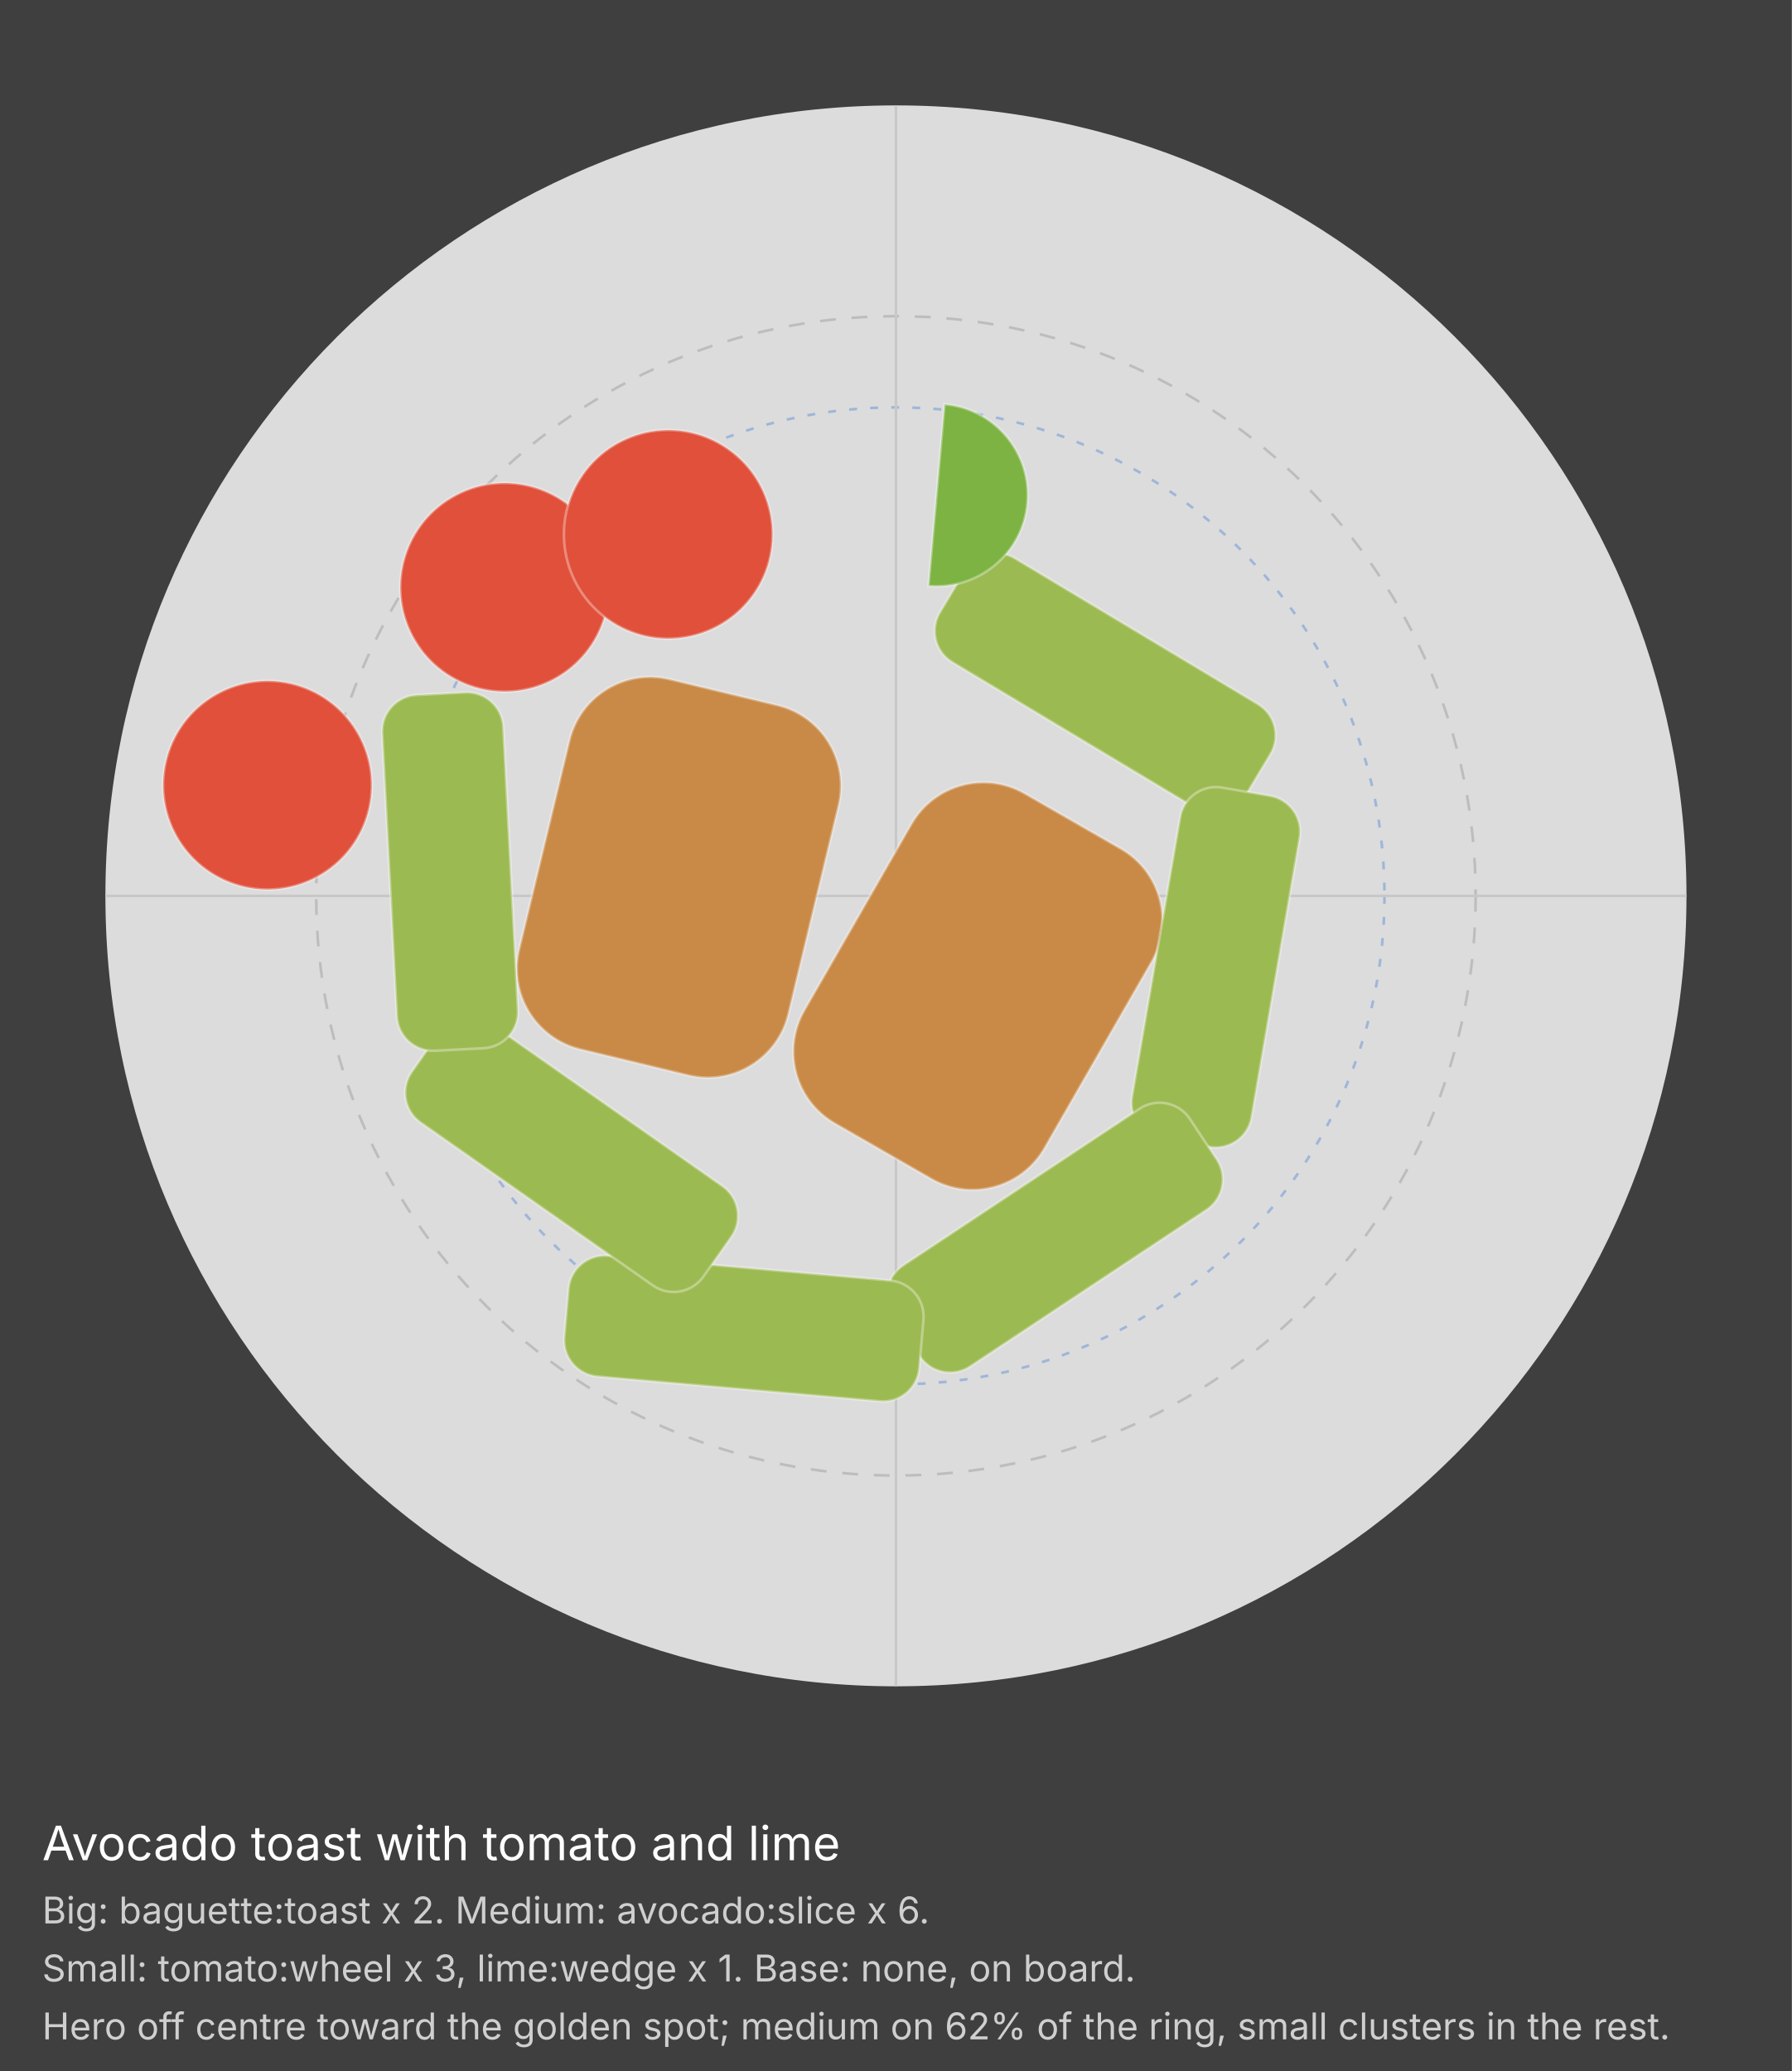
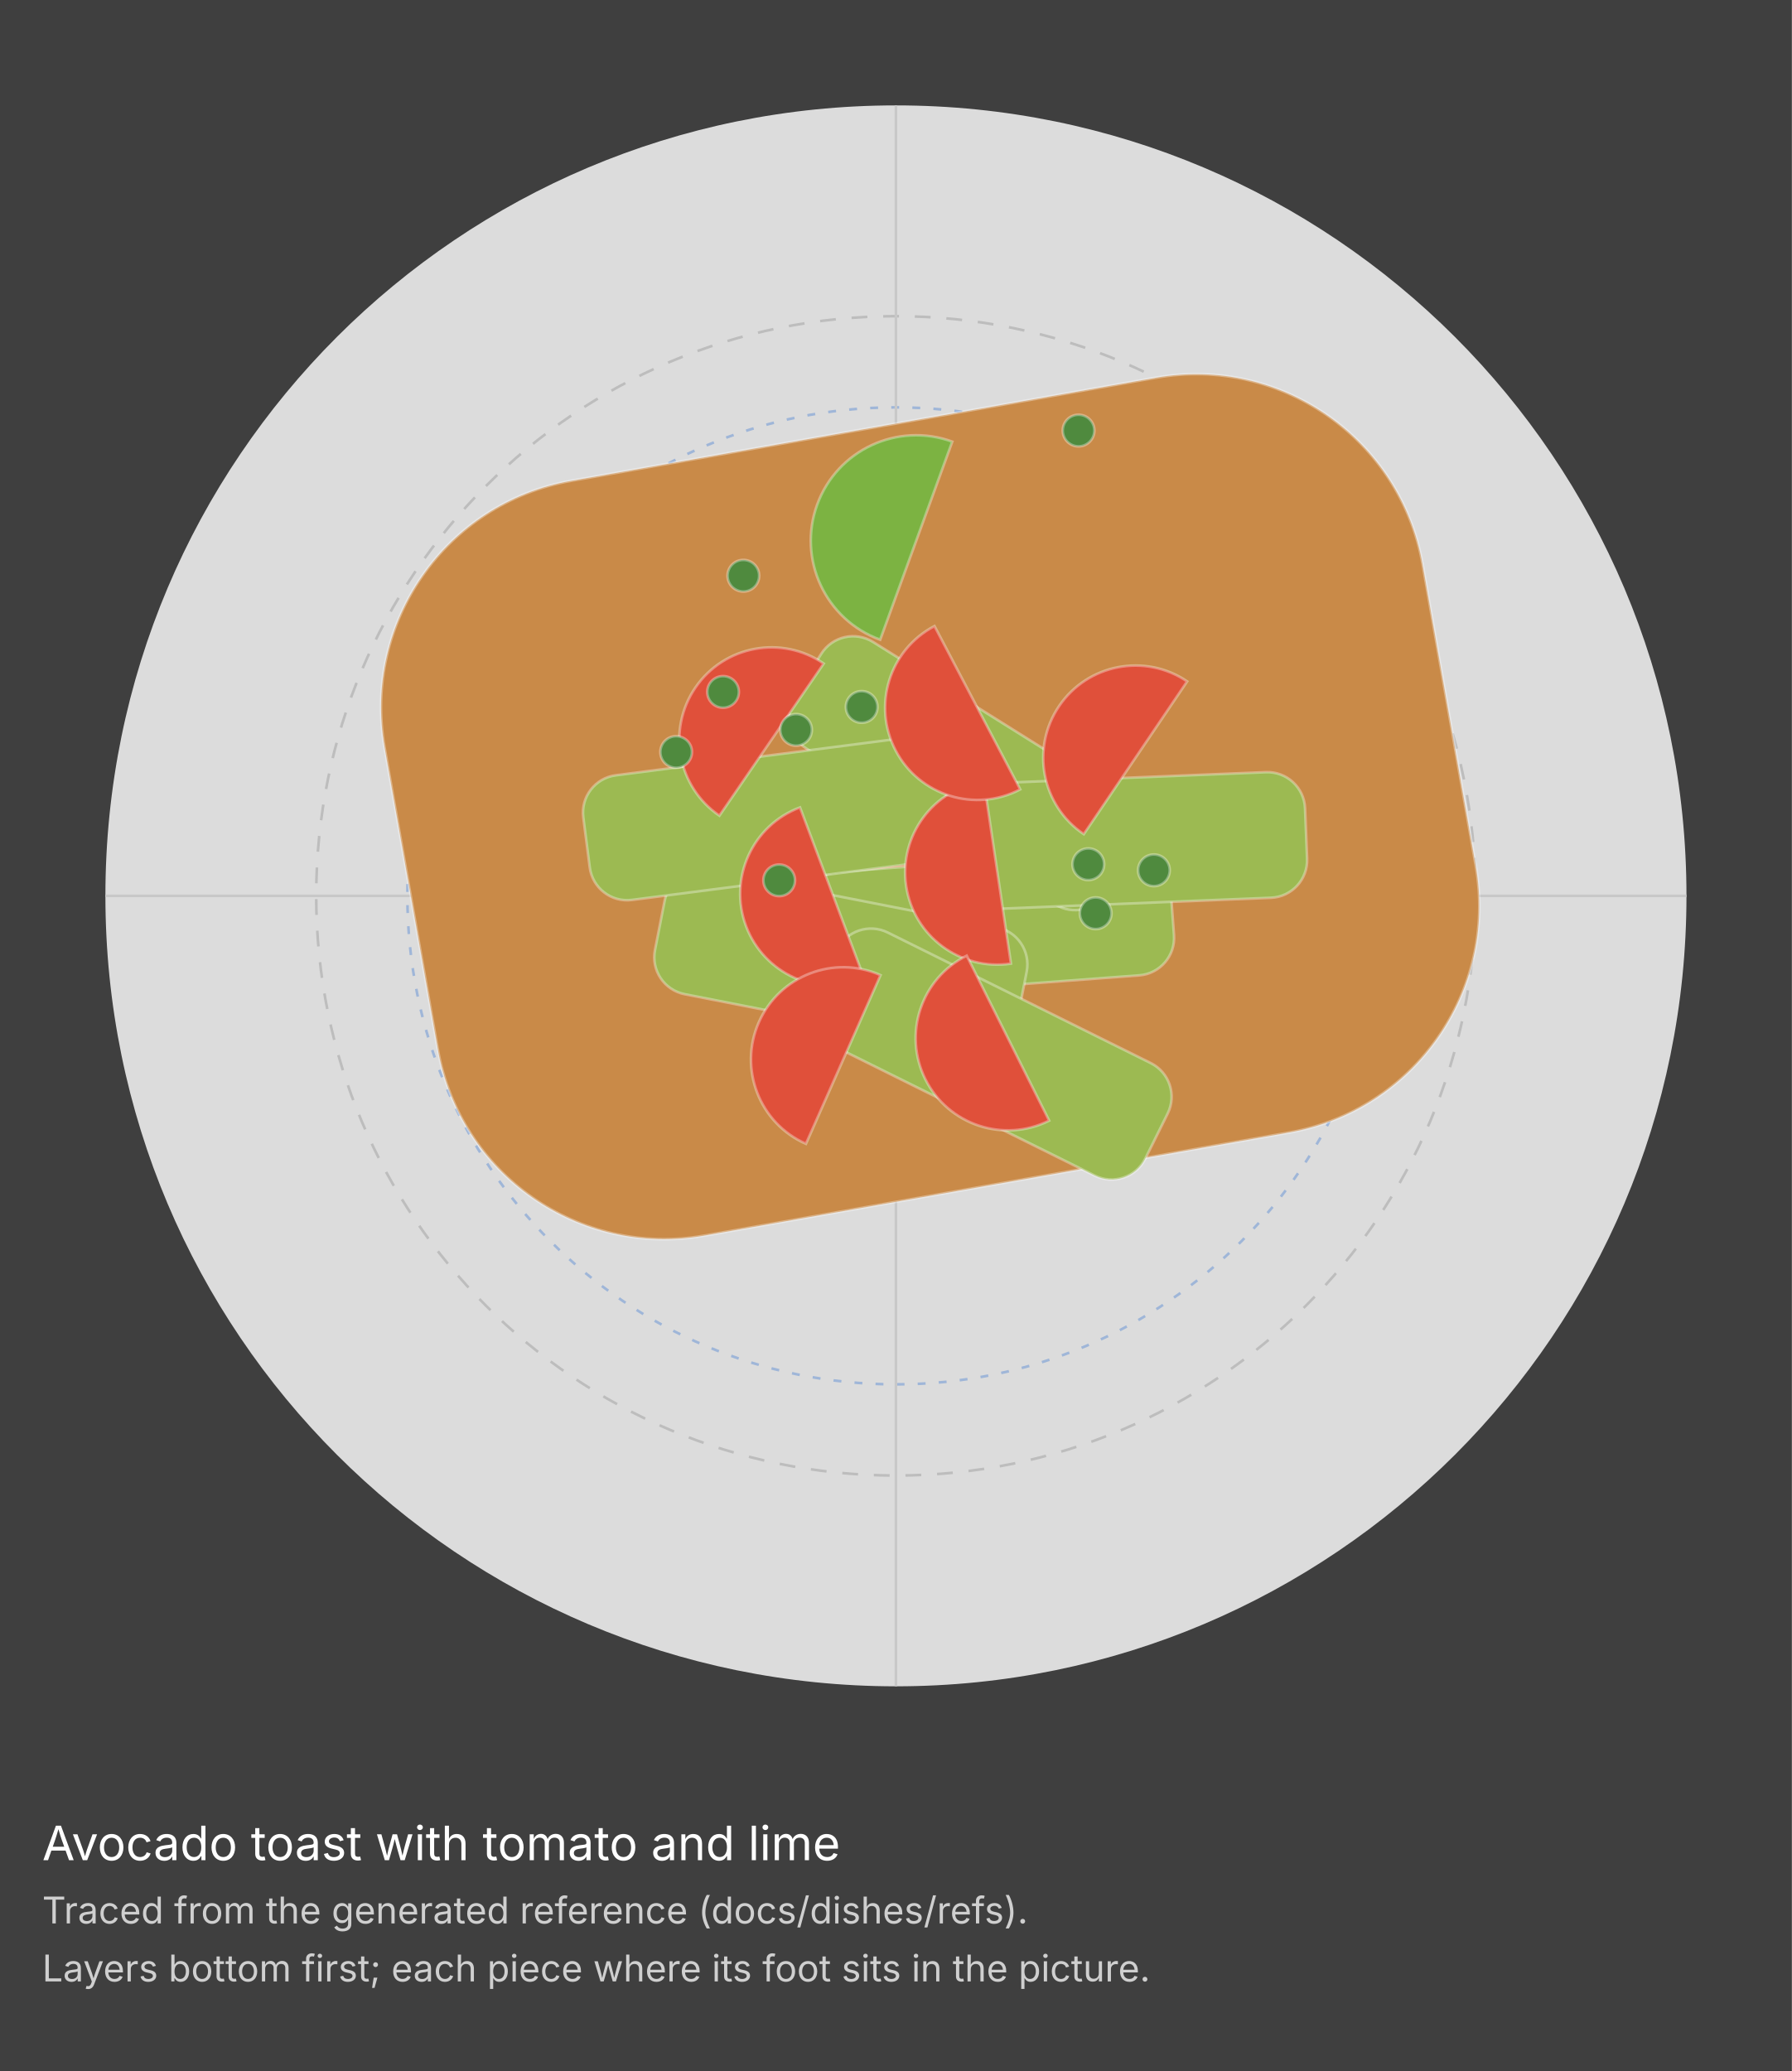
<svg xmlns="http://www.w3.org/2000/svg" width="680" height="786">
  <rect width="680" height="786" fill="#3f3f3f" />
  <circle cx="340.0" cy="340.0" r="300.0" fill="#dcdcdc" />
  <circle cx="340.0" cy="340.0" r="220.0" fill="none" stroke="#bdbdbd" stroke-dasharray="6 6" />
  <circle cx="340.0" cy="340.0" r="185.4" fill="none" stroke="#9fb6d8" stroke-dasharray="3 5" />
  <line x1="40.0" y1="340.0" x2="640.0" y2="340.0" stroke="#c8c8c8" />
  <line x1="340.0" y1="40.0" x2="340.0" y2="640.0" stroke="#c8c8c8" />
-   <rect transform="translate(257.6 332.9) rotate(13.54187)" x="-52.5" y="-72.2" width="105.1" height="144.5" rx="31.5" fill="#c98a48" stroke="#ffffff55" />
-   <rect transform="translate(371.1 374.2) rotate(29.89237)" x="-52.5" y="-72.2" width="105.1" height="144.5" rx="31.5" fill="#c98a48" stroke="#ffffff55" />
-   <rect transform="translate(419.4 259.3) rotate(-59.03341)" x="-23.0" y="-67.6" width="46.0" height="135.2" rx="13.8" fill="#9cba52" stroke="#ffffff55" />
-   <rect transform="translate(461.4 367.1) rotate(9.76697)" x="-23.0" y="-67.6" width="46.0" height="135.2" rx="13.8" fill="#9cba52" stroke="#ffffff55" />
-   <rect transform="translate(400.3 469.7) rotate(56.46166)" x="-23.0" y="-67.6" width="46.0" height="135.2" rx="13.8" fill="#9cba52" stroke="#ffffff55" />
-   <rect transform="translate(282.3 504.2) rotate(95.01364)" x="-23.0" y="-67.6" width="46.0" height="135.2" rx="13.8" fill="#9cba52" stroke="#ffffff55" />
-   <rect transform="translate(216.9 438.1) rotate(125.0542)" x="-23.0" y="-67.6" width="46.0" height="135.2" rx="13.8" fill="#9cba52" stroke="#ffffff55" />
-   <rect transform="translate(170.8 330.8) rotate(177.0326)" x="-23.0" y="-67.6" width="46.0" height="135.2" rx="13.8" fill="#9cba52" stroke="#ffffff55" />
-   <circle transform="translate(101.5 298.0) rotate(18.65584)" r="39.6" fill="#e0503a" stroke="#ffffff55" />
-   <circle transform="translate(191.5 222.9) rotate(242.0667)" r="39.6" fill="#e0503a" stroke="#ffffff55" />
-   <circle transform="translate(253.6 202.8) rotate(34.97348)" r="39.6" fill="#e0503a" stroke="#ffffff55" />
-   <path transform="translate(355.4 187.9) rotate(275.0534)" d="M -34.6 0 A 34.6 34.6 0 0 0 34.6 0 Z" fill="#7cb342" stroke="#ffffff55" />
+   <rect transform="translate(353.0 306.2) rotate(80)" x="-145.5" y="-200.0" width="290.9" height="400.0" rx="87.3" fill="#c98a48" stroke="#ffffff55" />
+   <rect transform="translate(375.0 350.5) rotate(85.71527)" x="-23.8" y="-70.0" width="47.7" height="140.0" rx="14.3" fill="#9cba52" stroke="#ffffff55" />
+   <rect transform="translate(319.1 364.6) rotate(101.1065)" x="-23.8" y="-70.0" width="47.7" height="140.0" rx="14.3" fill="#9cba52" stroke="#ffffff55" />
+   <rect transform="translate(365.9 293.4) rotate(122.0686)" x="-23.8" y="-70.0" width="47.7" height="140.0" rx="14.3" fill="#9cba52" stroke="#ffffff55" />
+   <rect transform="translate(376.2 400.0) rotate(116.4013)" x="-23.8" y="-70.0" width="47.7" height="140.0" rx="14.3" fill="#9cba52" stroke="#ffffff55" />
+   <rect transform="translate(292.0 310.7) rotate(82.6324)" x="-23.8" y="-70.0" width="47.7" height="140.0" rx="14.3" fill="#9cba52" stroke="#ffffff55" />
+   <rect transform="translate(425.7 319.1) rotate(87.6792)" x="-23.8" y="-70.0" width="47.7" height="140.0" rx="14.3" fill="#9cba52" stroke="#ffffff55" />
+   <path transform="translate(378.5 331.1) rotate(81.53956)" d="M -35.0 0 A 35.0 35.0 0 0 0 35.0 0 Z" fill="#e0503a" stroke="#ffffff55" />
+   <path transform="translate(315.9 339.2) rotate(69.41742)" d="M -35.0 0 A 35.0 35.0 0 0 0 35.0 0 Z" fill="#e0503a" stroke="#ffffff55" />
+   <path transform="translate(370.9 268.6) rotate(62.29525)" d="M -35.0 0 A 35.0 35.0 0 0 0 35.0 0 Z" fill="#e0503a" stroke="#ffffff55" />
+   <path transform="translate(382.5 394.0) rotate(63.4502)" d="M -35.0 0 A 35.0 35.0 0 0 0 35.0 0 Z" fill="#e0503a" stroke="#ffffff55" />
+   <path transform="translate(292.8 280.7) rotate(124.4357)" d="M -35.0 0 A 35.0 35.0 0 0 0 35.0 0 Z" fill="#e0503a" stroke="#ffffff55" />
+   <path transform="translate(430.9 287.6) rotate(124.0836)" d="M -35.0 0 A 35.0 35.0 0 0 0 35.0 0 Z" fill="#e0503a" stroke="#ffffff55" />
+   <path transform="translate(320.0 402.1) rotate(113.8547)" d="M -35.0 0 A 35.0 35.0 0 0 0 35.0 0 Z" fill="#e0503a" stroke="#ffffff55" />
+   <path transform="translate(347.7 205.2) rotate(110)" d="M -40.0 0 A 40.0 40.0 0 0 0 40.0 0 Z" fill="#7cb342" stroke="#ffffff55" />
+   <circle transform="translate(295.7 334.1) rotate(0)" r="6.0" fill="#4f8a3e" stroke="#ffffff55" />
+   <circle transform="translate(282.1 218.5) rotate(0)" r="6.0" fill="#4f8a3e" stroke="#ffffff55" />
+   <circle transform="translate(274.4 262.6) rotate(0)" r="6.0" fill="#4f8a3e" stroke="#ffffff55" />
+   <circle transform="translate(327.0 268.3) rotate(0)" r="6.0" fill="#4f8a3e" stroke="#ffffff55" />
+   <circle transform="translate(409.3 163.4) rotate(0)" r="6.0" fill="#4f8a3e" stroke="#ffffff55" />
+   <circle transform="translate(256.6 285.4) rotate(0)" r="6.0" fill="#4f8a3e" stroke="#ffffff55" />
+   <circle transform="translate(302.1 277.0) rotate(0)" r="6.0" fill="#4f8a3e" stroke="#ffffff55" />
+   <circle transform="translate(437.9 330.3) rotate(0)" r="6.0" fill="#4f8a3e" stroke="#ffffff55" />
+   <circle transform="translate(413.0 328.0) rotate(0)" r="6.0" fill="#4f8a3e" stroke="#ffffff55" />
+   <circle transform="translate(415.8 346.6) rotate(0)" r="6.0" fill="#4f8a3e" stroke="#ffffff55" />
  <text x="16" y="706" fill="#ffffff" font-family="Inter, sans-serif" font-size="18">Avocado toast with tomato and lime</text>
-   <text x="16" y="730" fill="#cfcfcf" font-family="Inter, sans-serif" font-size="14">Big: baguette:toast x 2. Medium: avocado:slice x 6.</text>
-   <text x="16" y="752" fill="#cfcfcf" font-family="Inter, sans-serif" font-size="14">Small: tomato:wheel x 3, lime:wedge x 1. Base: none, on board.</text>
-   <text x="16" y="774" fill="#cfcfcf" font-family="Inter, sans-serif" font-size="14">Hero off centre toward the golden spot; medium on 62% of the ring, small clusters in the rest.</text>
+   <text x="16" y="730" fill="#cfcfcf" font-family="Inter, sans-serif" font-size="14">Traced from the generated reference (docs/dishes/refs).</text>
+   <text x="16" y="752" fill="#cfcfcf" font-family="Inter, sans-serif" font-size="14">Layers bottom first; each piece where its foot sits in the picture.</text>
+   <text x="16" y="774" fill="#cfcfcf" font-family="Inter, sans-serif" font-size="14" />
</svg>
